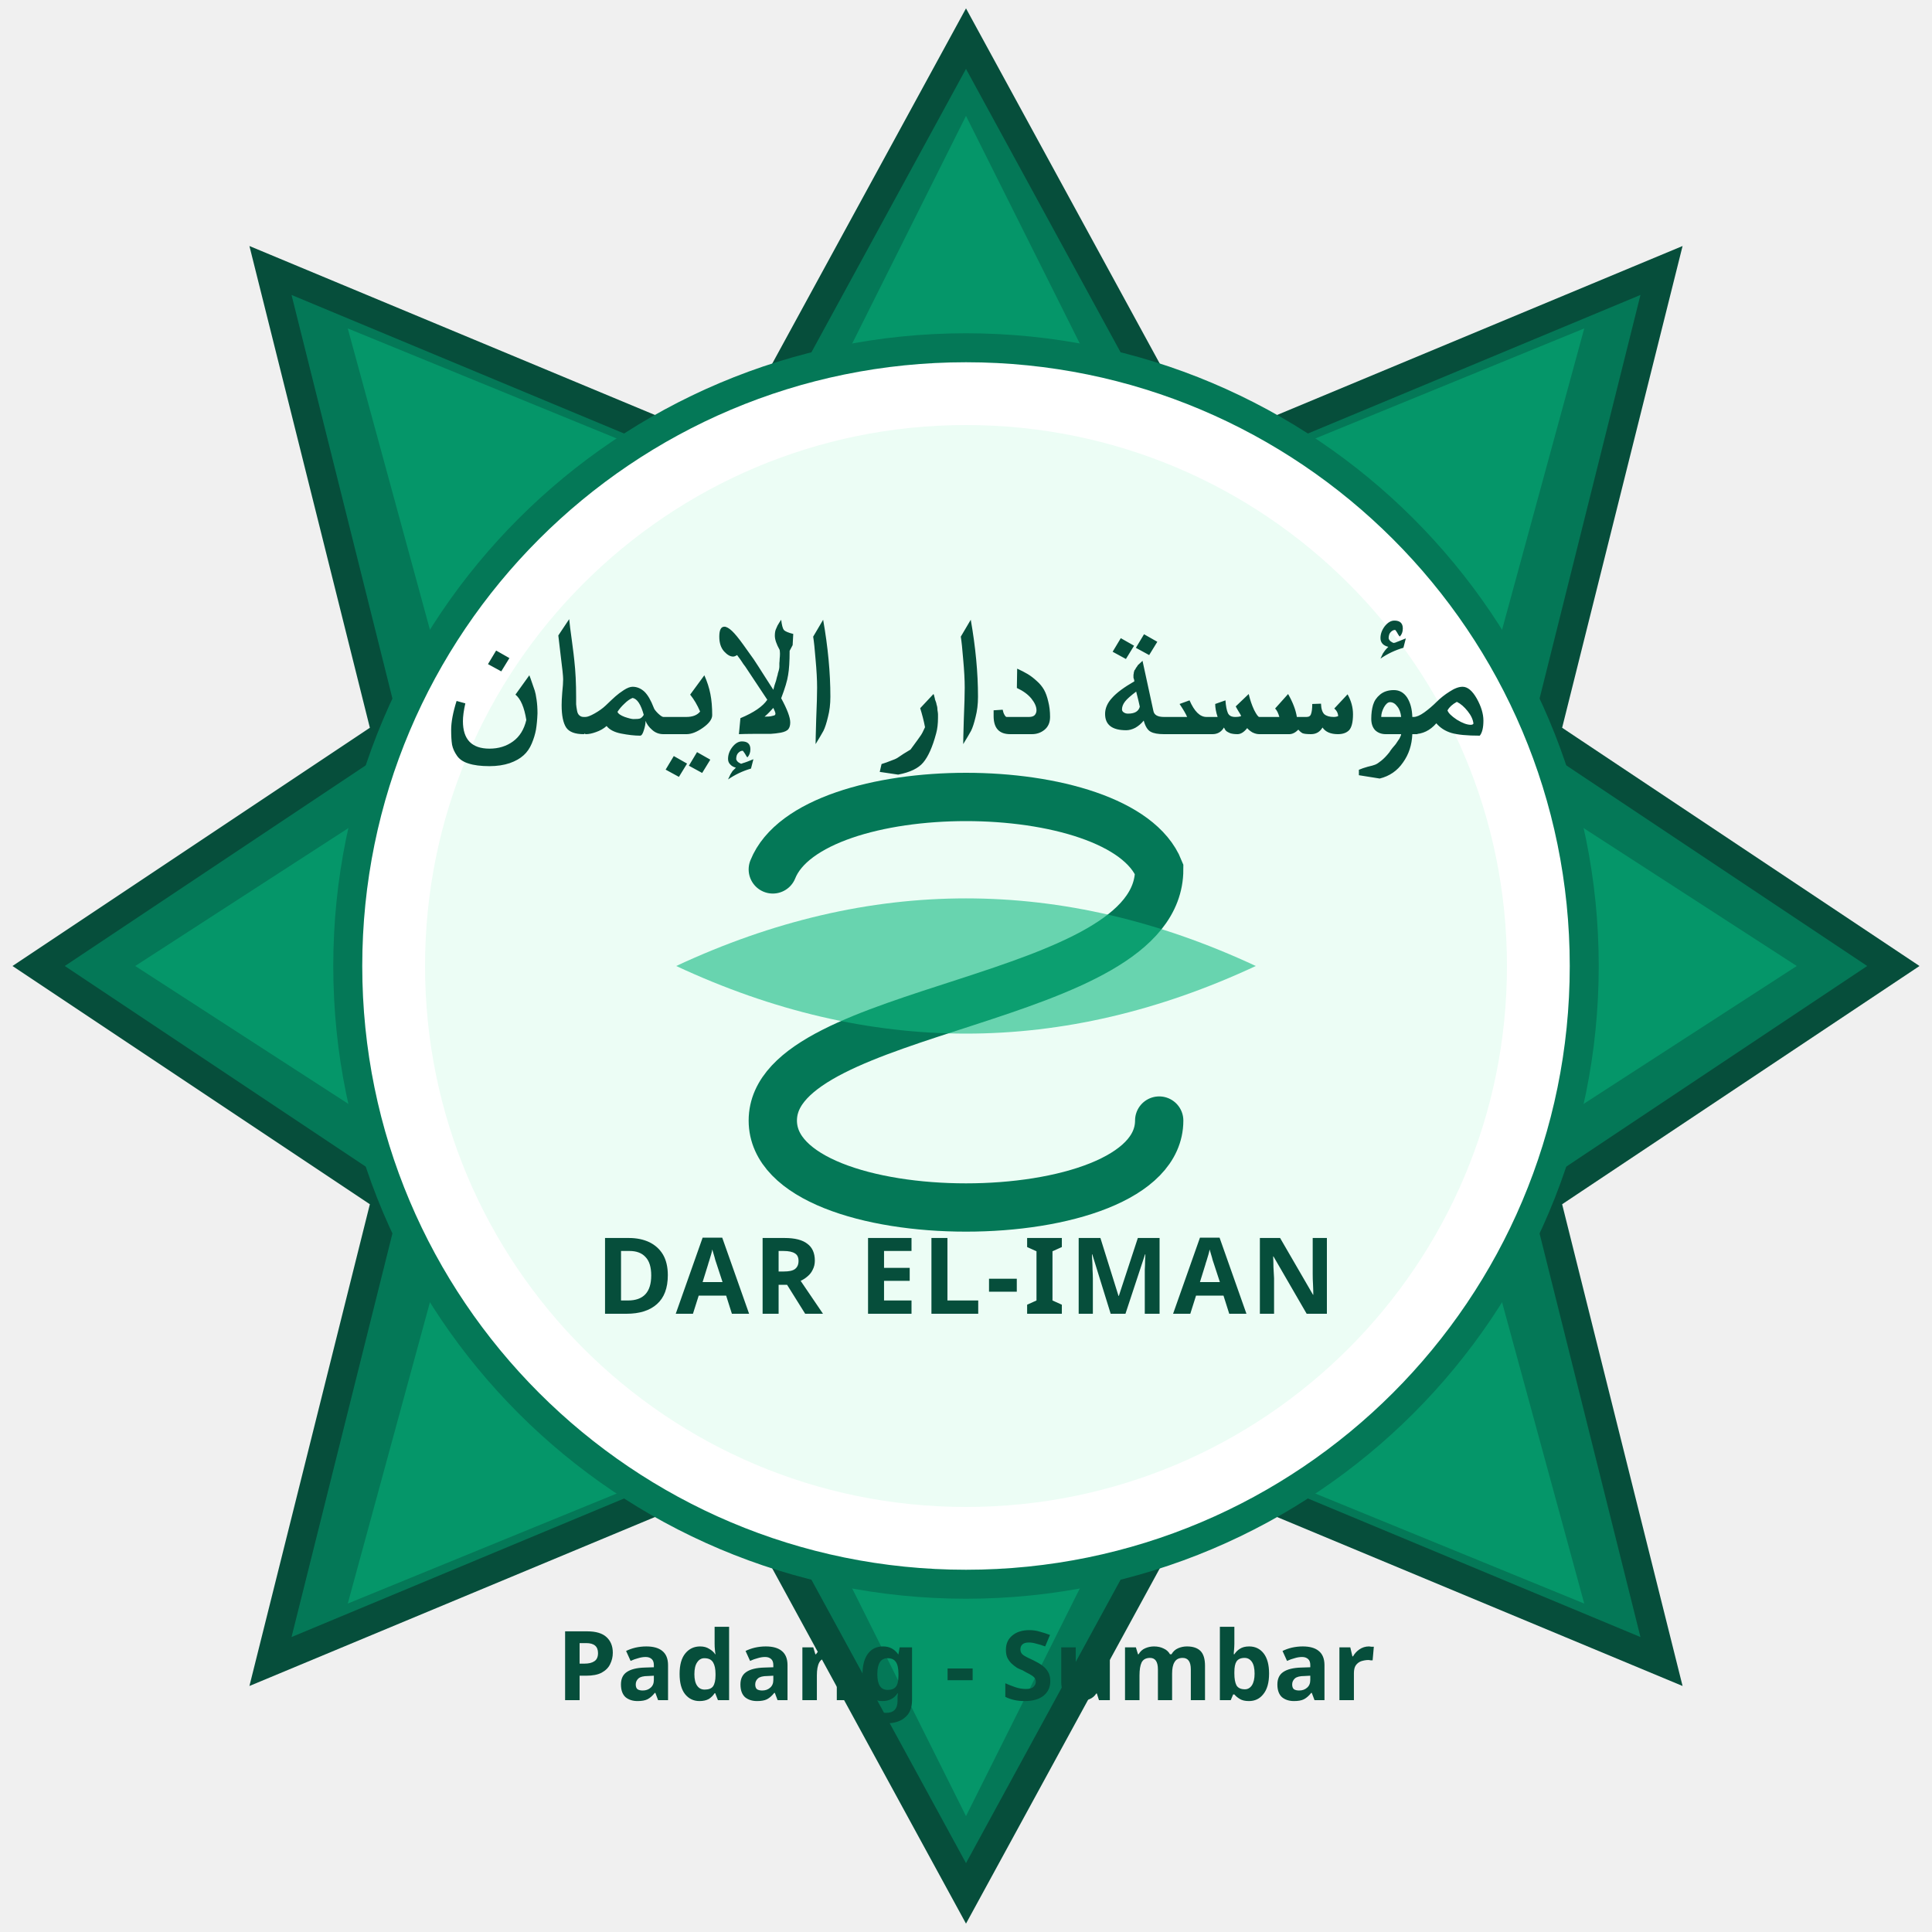
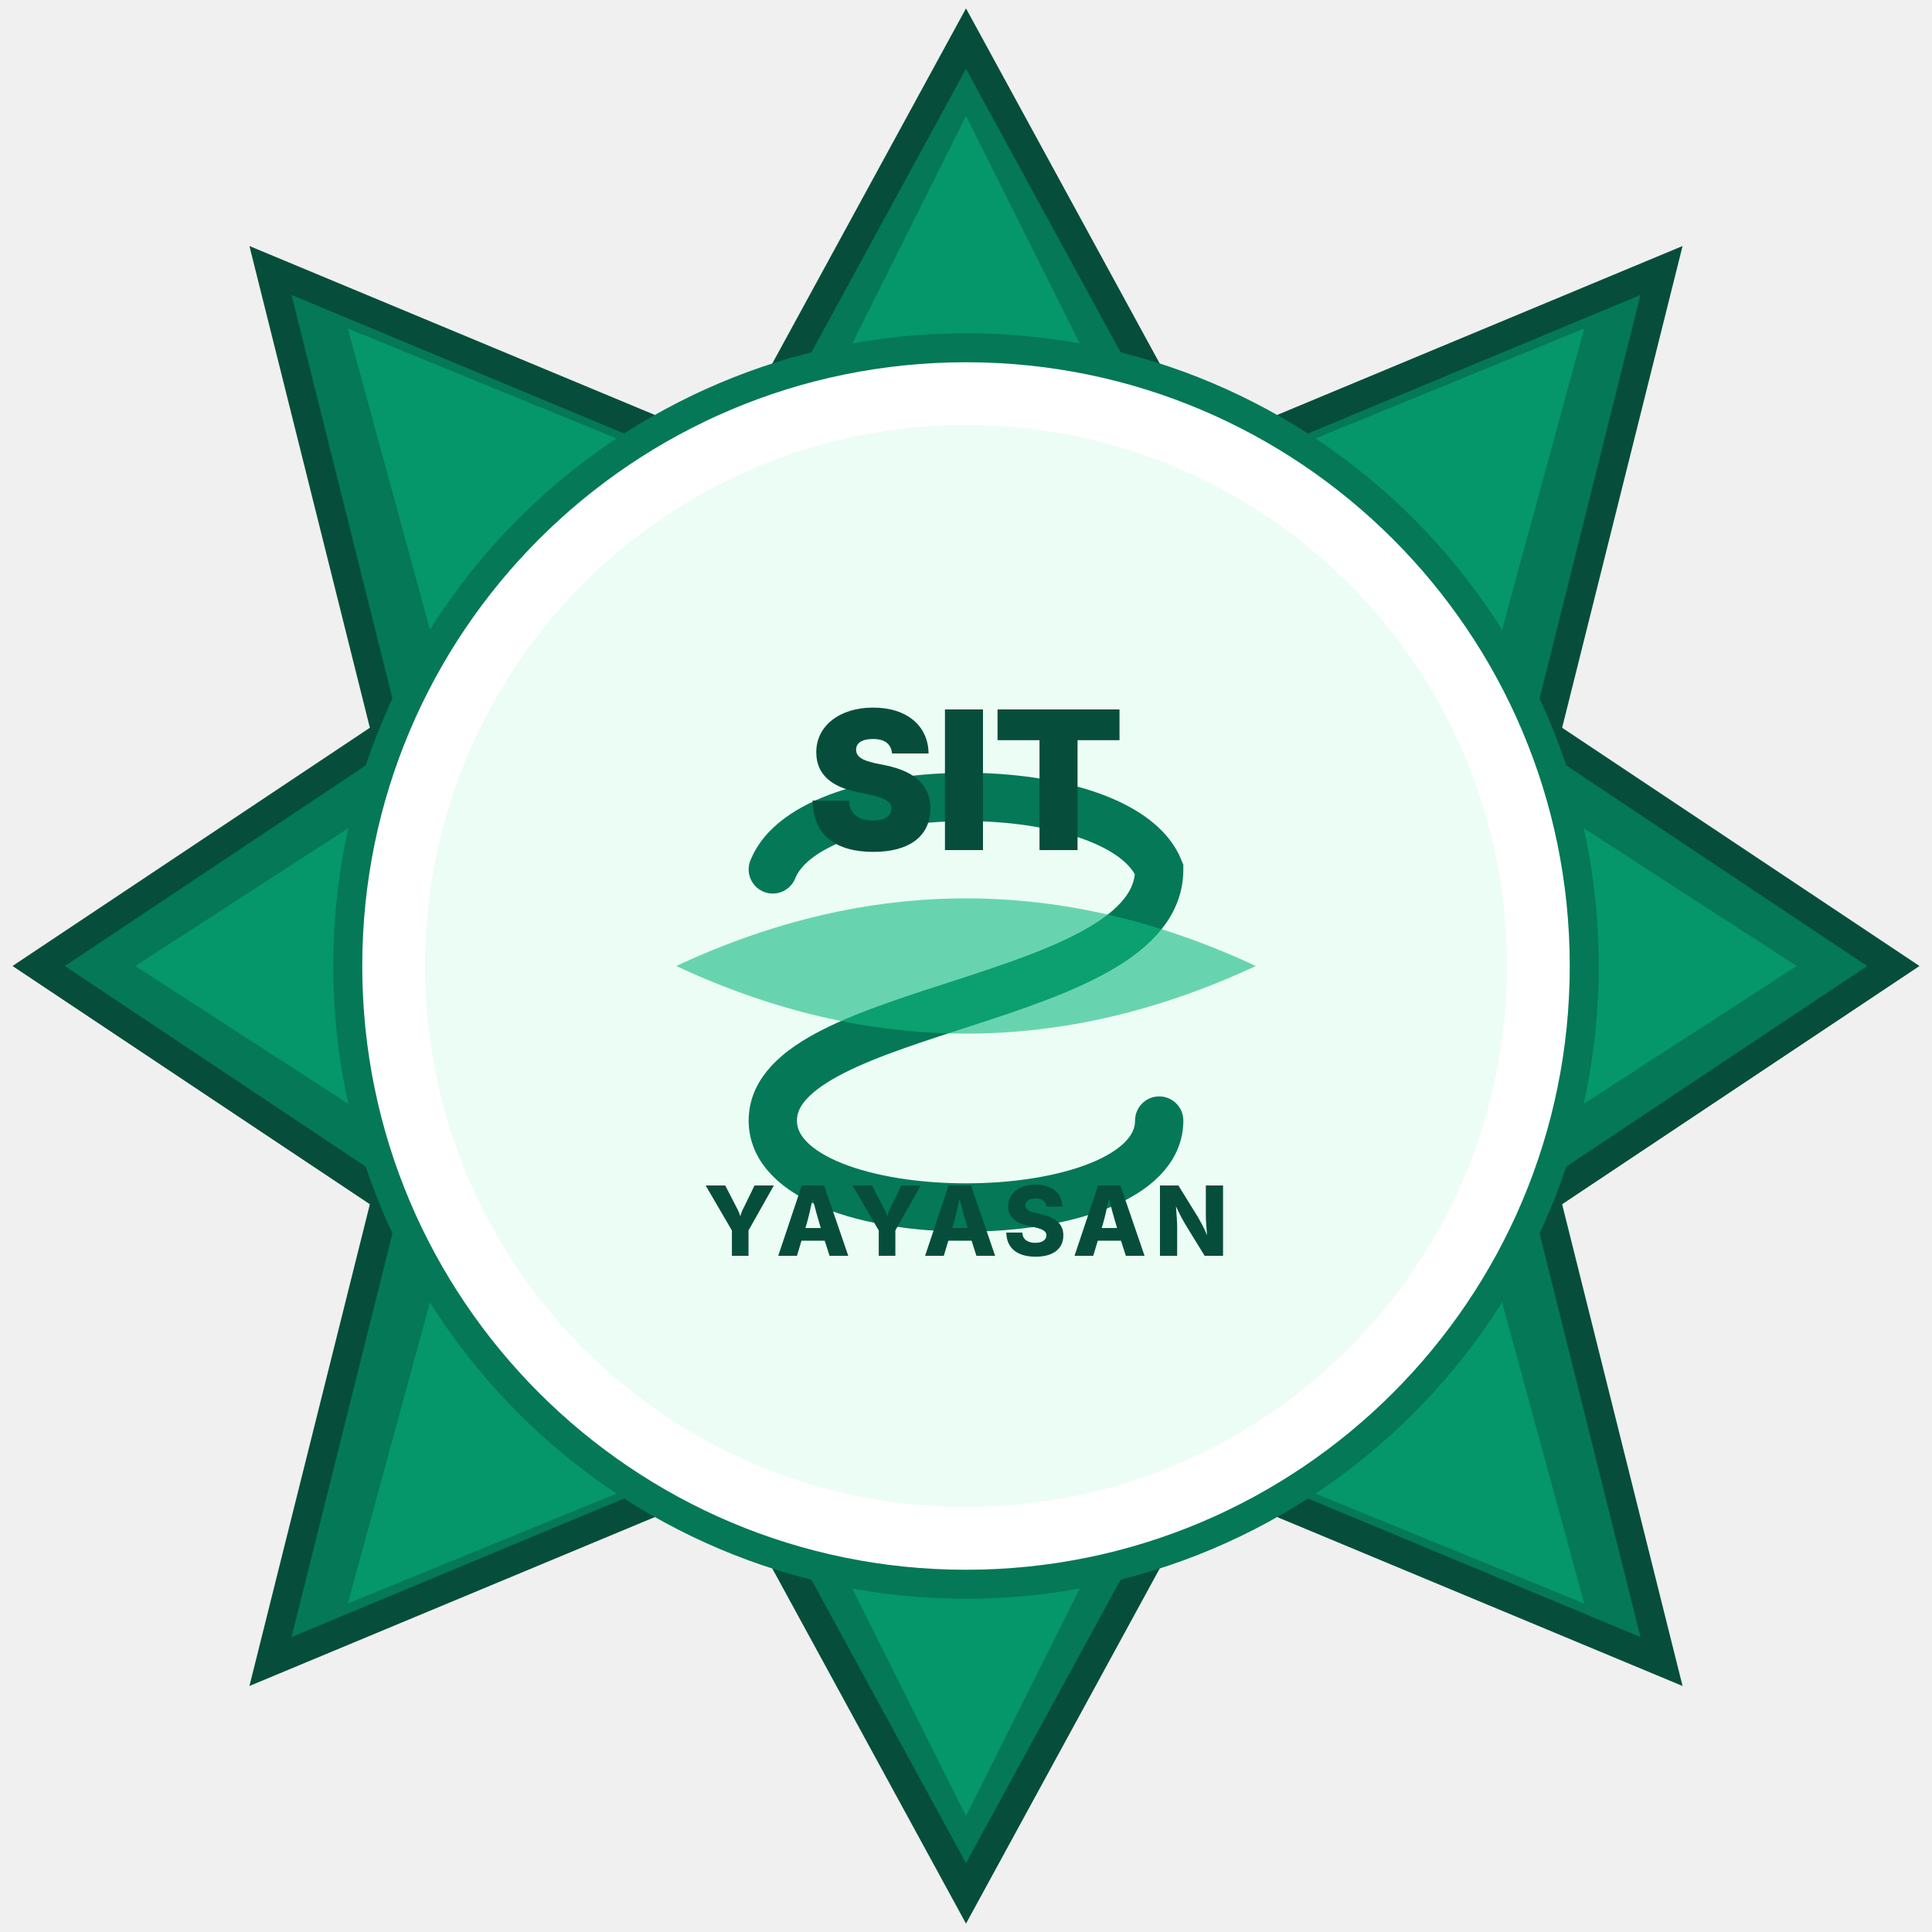
<svg xmlns="http://www.w3.org/2000/svg" width="200" height="200" viewBox="0 0 100 100" fill="none">
  <polygon points="50,2 62,24 86,14 80,38 98,50 80,62 86,86 62,76 50,98 38,76 14,86 20,62 2,50 20,38 14,14 38,24" fill="#047857" stroke="#064E3B" stroke-width="1.5" />
  <polygon points="50,6 60,26 82,17 76,39 93,50 76,61 82,83 60,74 50,94 40,74 18,83 24,61 7,50 24,39 18,17 40,26" fill="#059669" />
  <circle cx="50" cy="50" r="32" fill="#FFFFFF" stroke="#047857" stroke-width="1.5" />
  <circle cx="50" cy="50" r="28" fill="#ECFDF5" />
  <path d="M40 45 C42 40, 58 40, 60 45 C60 52, 40 52, 40 58 C40 64, 60 64, 60 58" stroke="#047857" stroke-width="2.5" stroke-linecap="round" fill="none" />
  <path d="M35 50 Q50 43 65 50 Q50 57 35 50 Z" fill="#10B981" opacity="0.6" />
-   <text x="50" y="38" font-family="'Amiri', serif" font-size="8.5" font-weight="bold" fill="#064E3B" text-anchor="middle">مؤسسة دار الإيمان</text>
-   <text x="50" y="68" font-family="sans-serif" font-size="5.5" font-weight="800" fill="#064E3B" text-anchor="middle" letter-spacing="0.2">DAR EL-IMAN</text>
-   <text x="50" y="88" font-family="sans-serif" font-size="5" font-weight="700" fill="#064E3B" text-anchor="middle">Padang - Sumbar</text>
+   <text x="50" y="44" font-family="system-ui, -apple-system, sans-serif" font-size="10" font-weight="900" fill="#064E3B" text-anchor="middle">SIT</text>
+   <text x="50" y="65" font-family="system-ui, -apple-system, sans-serif" font-size="5" font-weight="800" fill="#064E3B" text-anchor="middle" letter-spacing="0.4">YAYASAN</text>
</svg>
